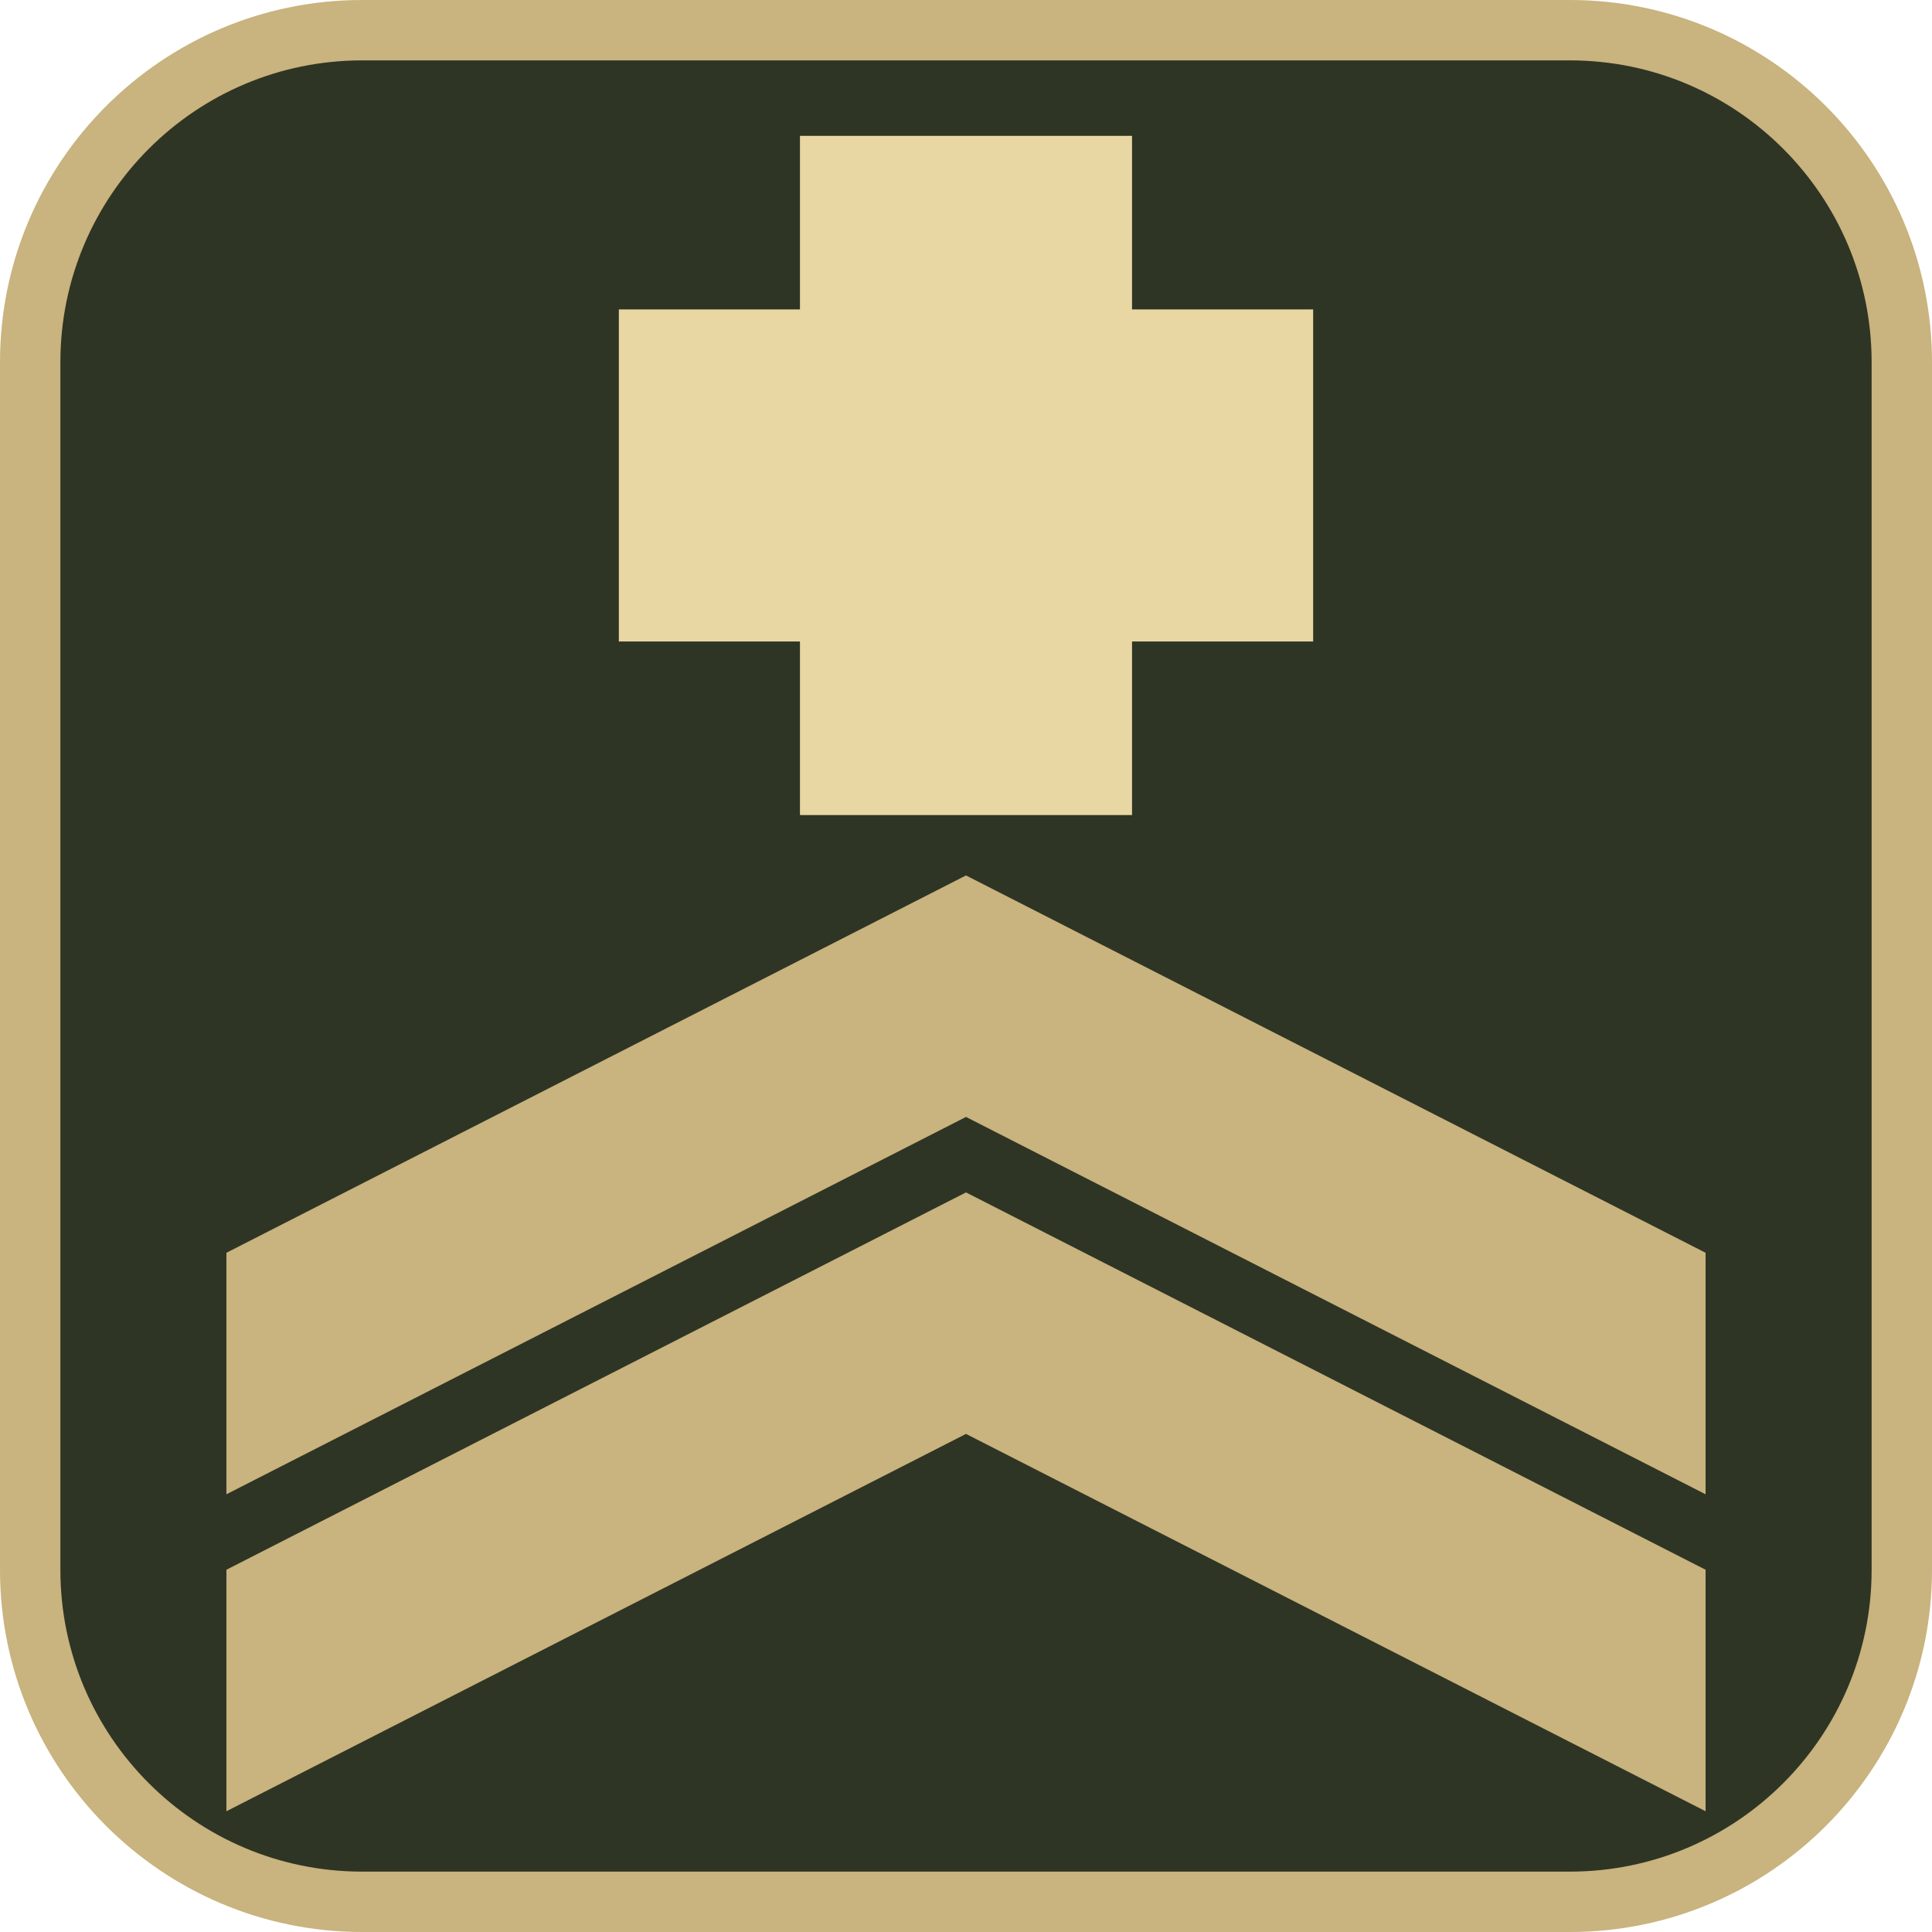
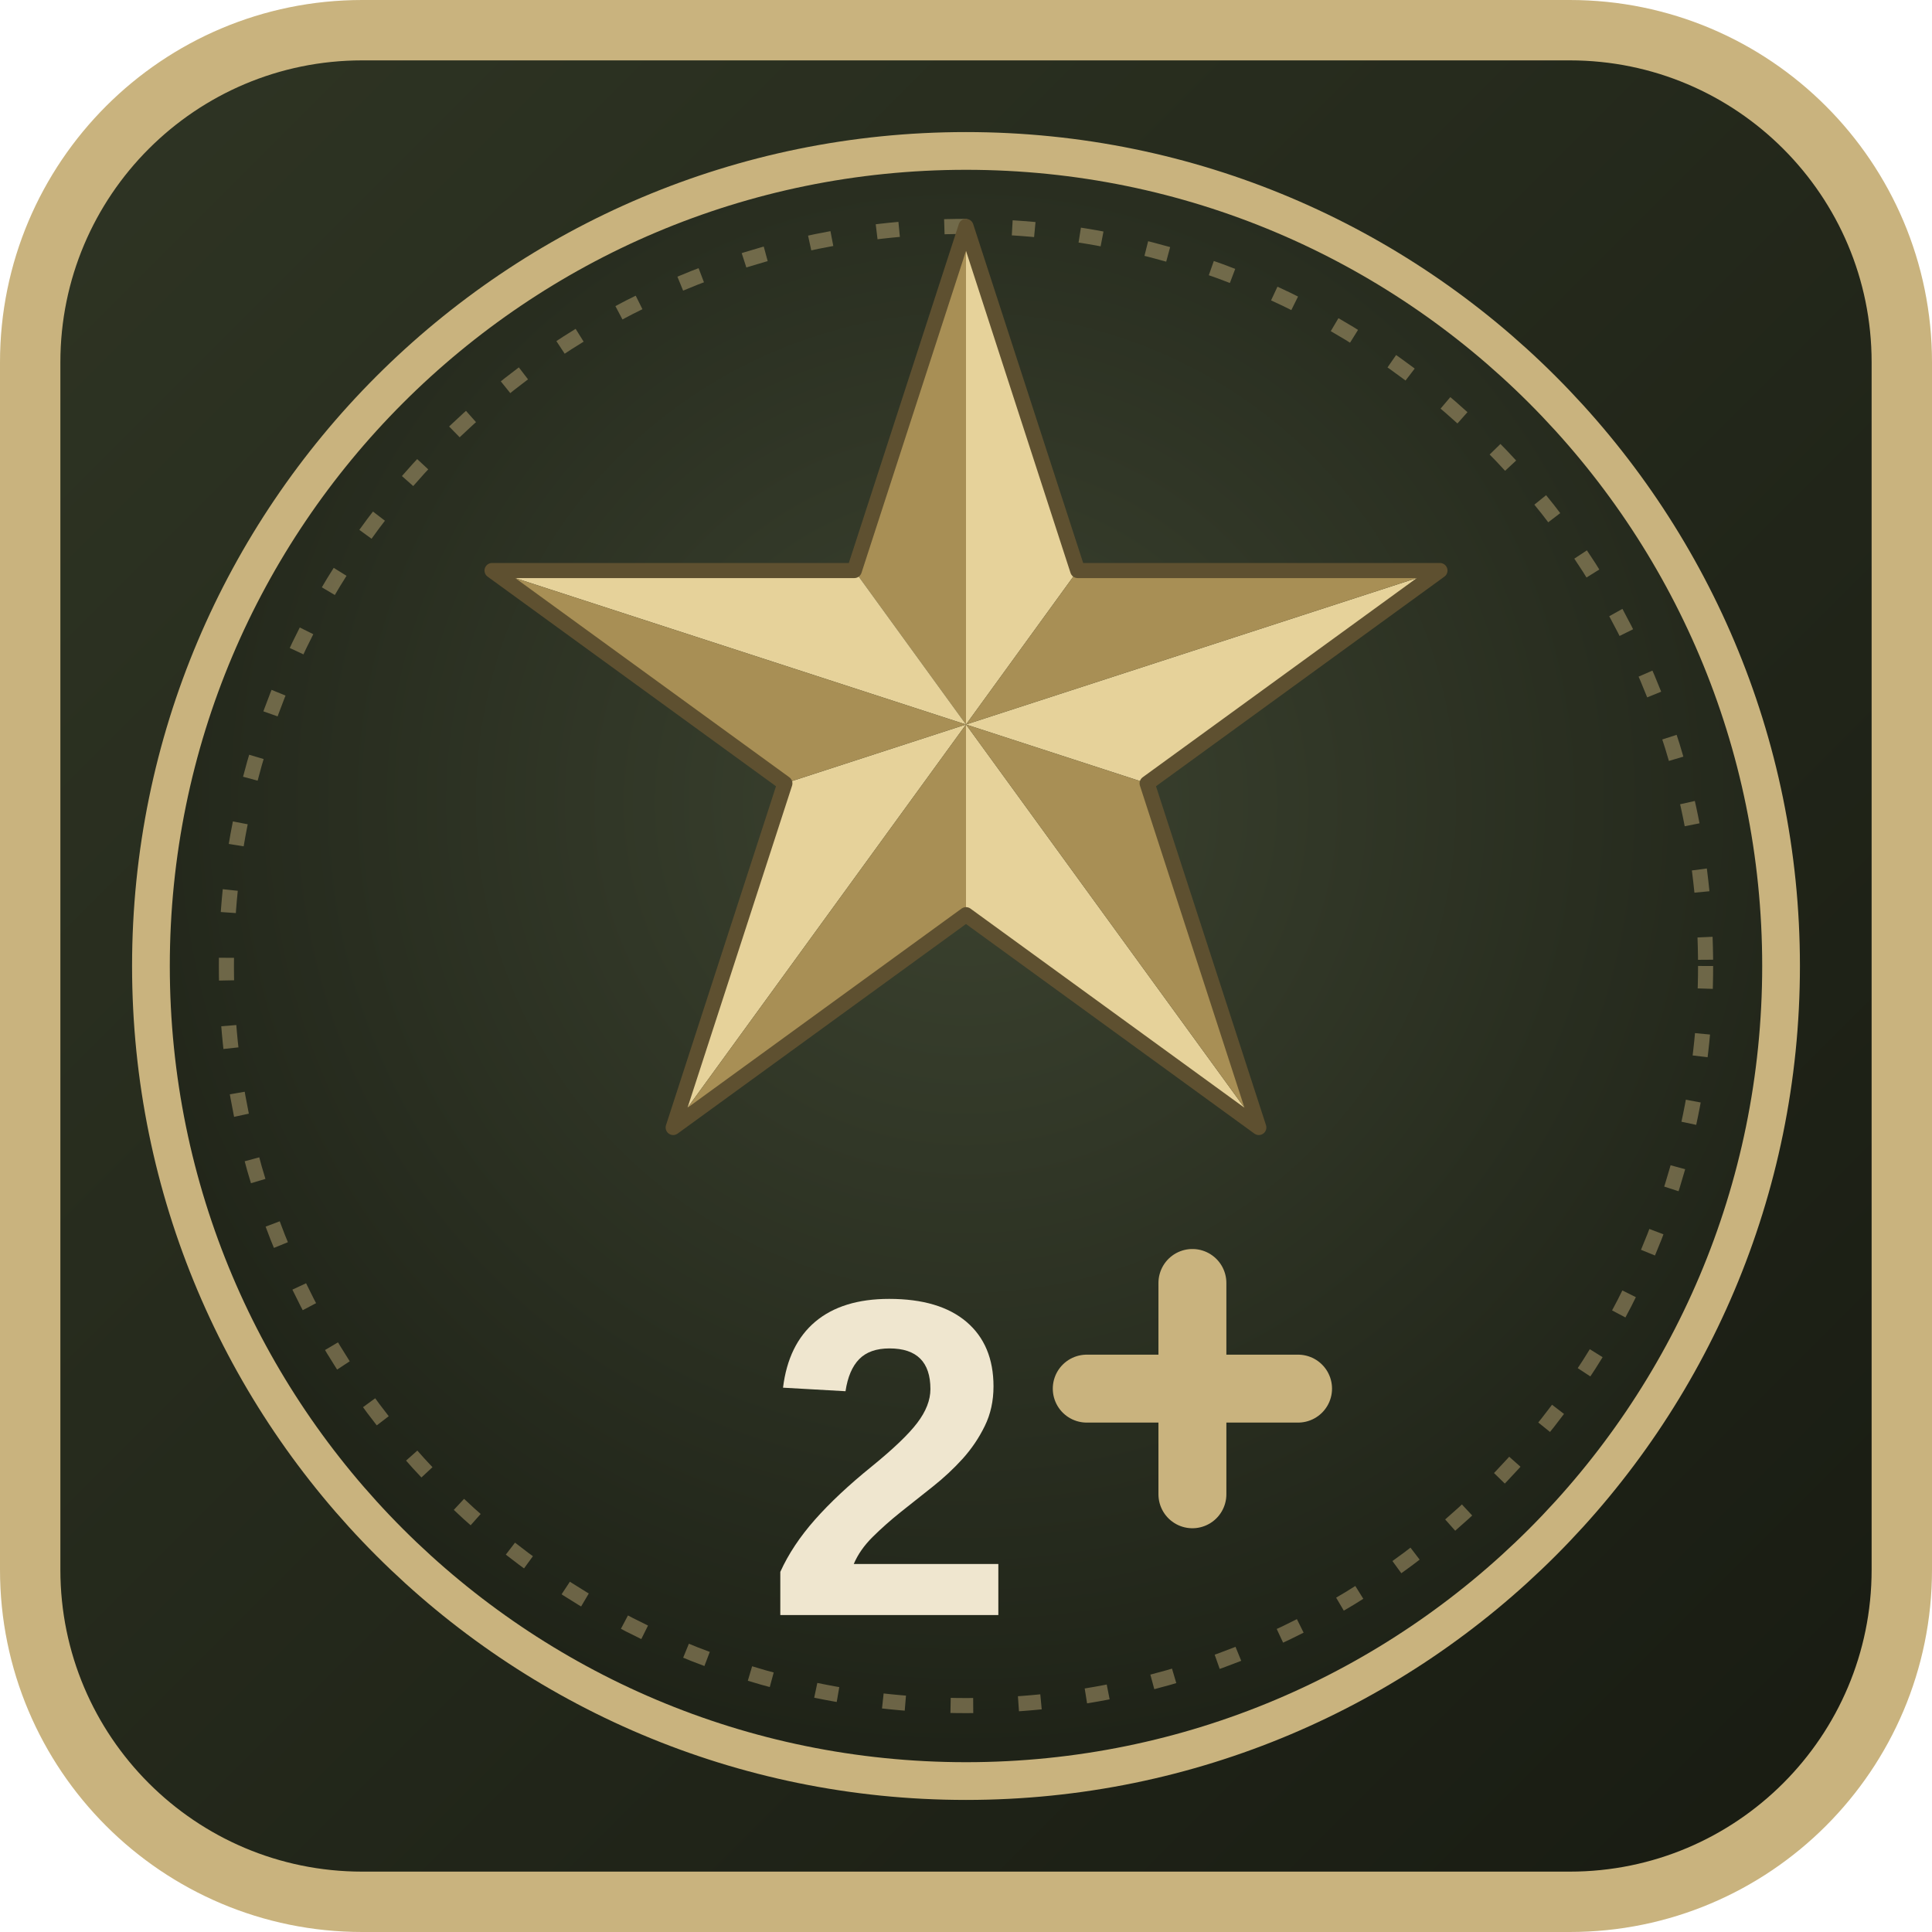
<svg xmlns="http://www.w3.org/2000/svg" width="256" height="256" viewBox="0 0 256 256" role="img" aria-labelledby="icon-title">
-   <rect x="4" y="4" width="248" height="248" rx="44" fill="#2f3524" stroke="#c9b37e" stroke-width="8" />
-   <rect x="106" y="18" width="44" height="90" fill="#e8d7a3" />
-   <rect x="82" y="41" width="92" height="44" fill="#e8d7a3" />
-   <polygon points="30,198 128,148 226,198 226,166 128,116 30,166" fill="#c9b37e" />
-   <polygon points="30,240 128,190 226,240 226,208 128,158 30,208" fill="#c9b37e" />
+   <defs>
+     <linearGradient id="bg" x1="0" y1="0" x2="1" y2="1">
+       <stop offset="0" stop-color="#2f3524" />
+       <stop offset="1" stop-color="#181b12" />
+     </linearGradient>
+     <radialGradient id="roundel" cx="0.5" cy="0.4" r="0.6">
+       <stop offset="0" stop-color="#3c4330" />
+       <stop offset="1" stop-color="#1e2217" />
+     </radialGradient>
+   </defs>
+   <rect x="4" y="4" width="248" height="248" rx="44" fill="url(#bg)" stroke="#c9b37e" stroke-width="8" />
+   <g transform="translate(128 128) scale(1.0) translate(-150 -140)">
+     <circle cx="150" cy="140" r="108" fill="url(#roundel)" stroke="#c9b37e" stroke-width="5" />
+     <circle cx="150" cy="140" r="98" fill="none" stroke="#c9b37e" stroke-opacity="0.45" stroke-width="2" stroke-dasharray="3 6" />
+     <g>
+       <polygon points="150,108 150.0,42.0 164.8,87.6" fill="#e6d29a" />
+       <polygon points="150,108 135.2,87.6 150.0,42.0" fill="#a88f55" />
+       <polygon points="150,108 212.8,87.6 174.0,115.8" fill="#e6d29a" />
+       <polygon points="150,108 164.8,87.6 212.8,87.6" fill="#a88f55" />
+       <polygon points="150,108 188.8,161.4 150.0,133.2" fill="#e6d29a" />
+       <polygon points="150,108 174.0,115.8 188.8,161.4" fill="#a88f55" />
+       <polygon points="150,108 111.2,161.4 126.0,115.8" fill="#e6d29a" />
+       <polygon points="150,108 150.0,133.2 111.2,161.4" fill="#a88f55" />
+       <polygon points="150,108 87.2,87.6 135.2,87.6" fill="#e6d29a" />
+       <polygon points="150,108 126.0,115.8 87.2,87.6" fill="#a88f55" />
+       <polygon points="150.0,42.0 164.8,87.6 212.8,87.6 174.0,115.8 188.8,161.4 150.0,133.2 111.2,161.4 126.0,115.8 87.2,87.6 135.2,87.6" fill="none" stroke="#5e5030" stroke-width="2" stroke-linejoin="round" />
+     </g>
+     <text x="140" y="226" text-anchor="middle" font-family="'Segoe UI', 'Trebuchet MS', 'Helvetica Neue', Arial, sans-serif" font-size="60" font-weight="800" fill="#efe6cf">2</text>
+     <path d="M180 182v28M166 196h28" stroke="#c9b37e" stroke-width="9" stroke-linecap="round" />
+   </g>
</svg>
